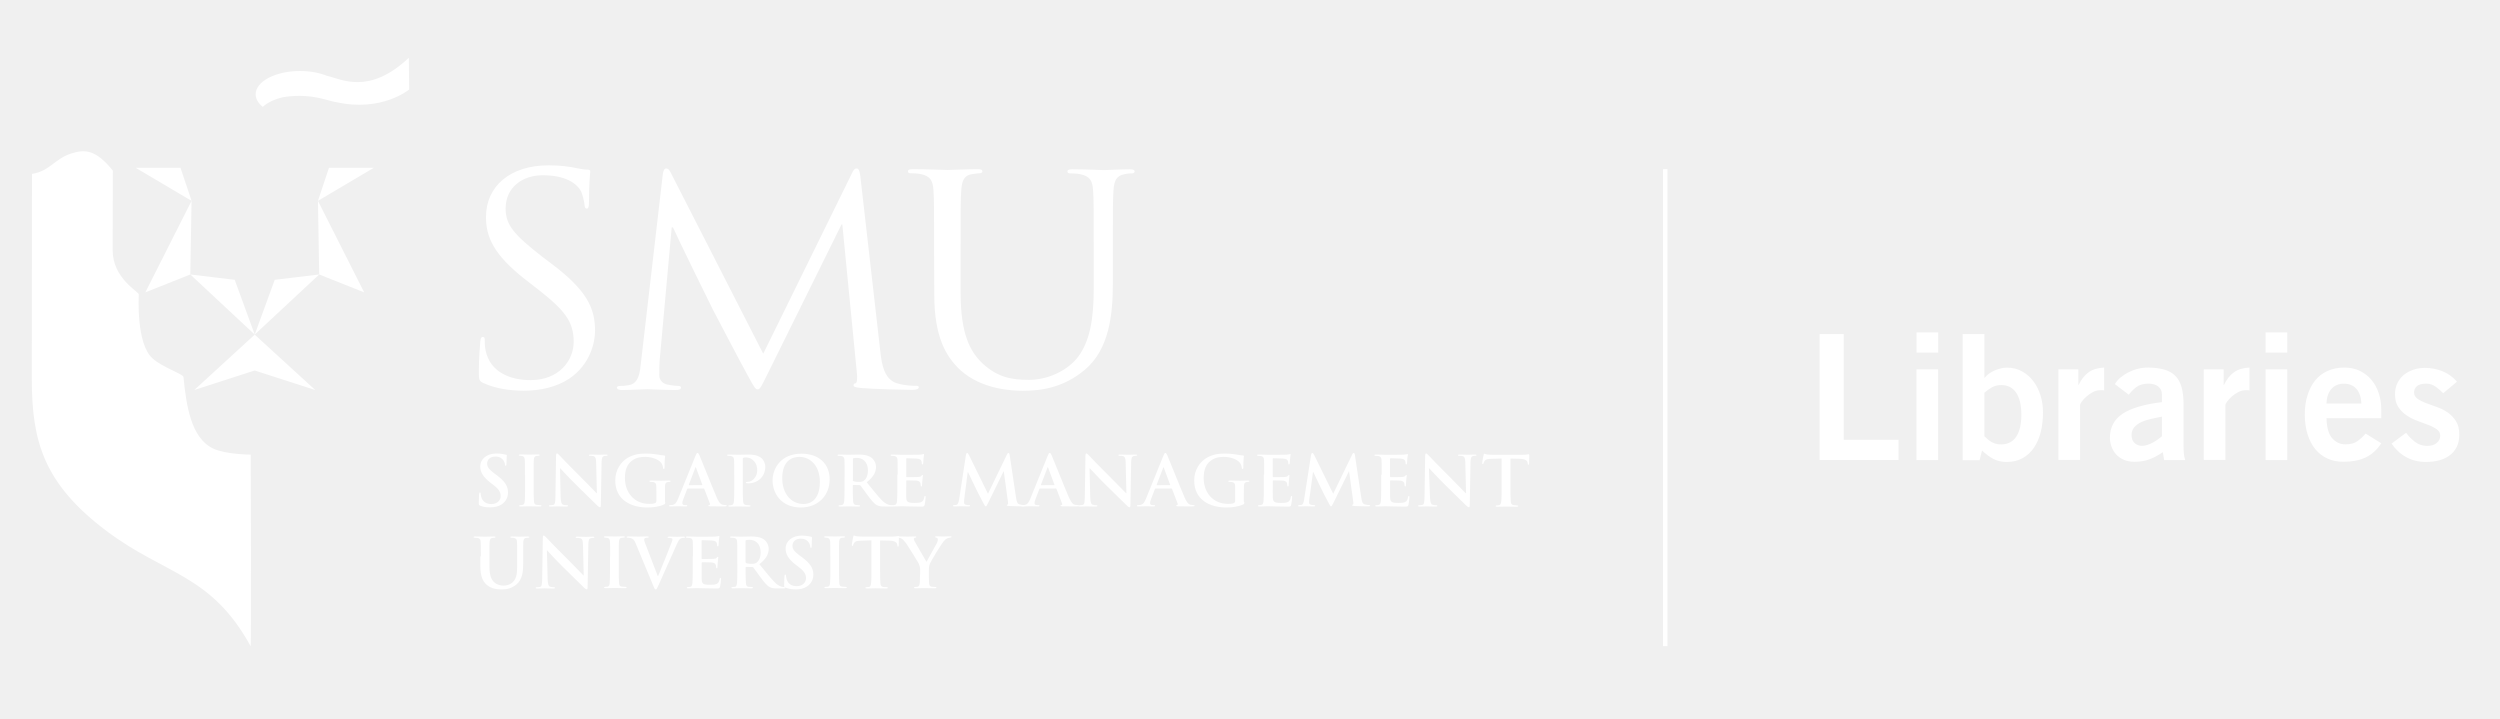
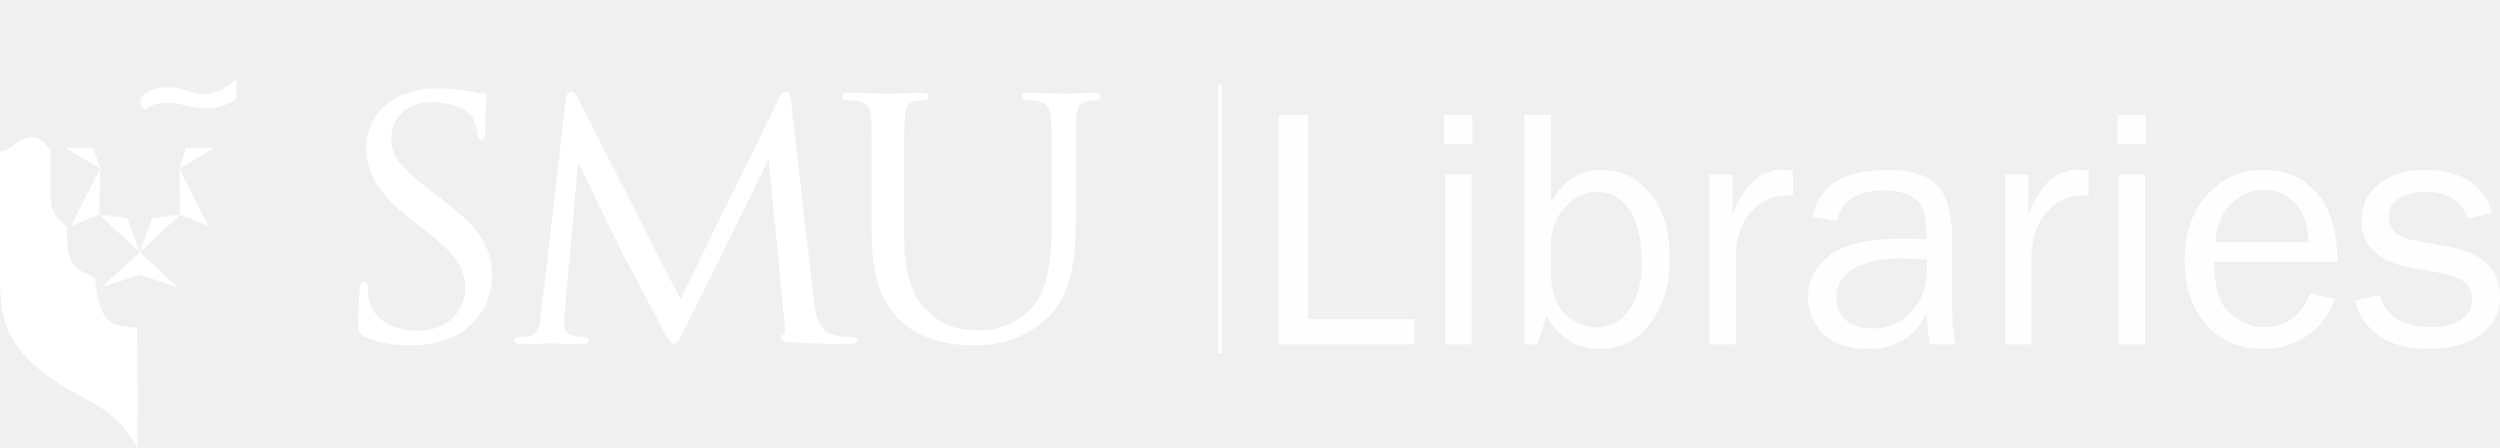
- <svg xmlns="http://www.w3.org/2000/svg" id="Layer_1" viewBox="0 0 398.57 114.53">
-   <style>.st0{enable-background:new}.st1{fill:#fff}.st2{fill:none}</style>
-   <g id="Artwork">
-     <g id="Horizontal_Version_1_">
-       <g class="st0">
-         <path class="st1" d="M290.1 73.35V53.26h3.84v16.86h8.74v3.22H290.1v.01zm15.45-17.14v-3.22H309v3.22h-3.45zm3.44 17.14h-3.45V58.88h3.45v14.47zm3.93-20.09h3.45v6.96h.05c.17-.22.39-.44.67-.64s.57-.37.9-.51c.33-.14.66-.26.99-.33.33-.09.65-.13.95-.13.93 0 1.76.2 2.48.62.72.4 1.33.95 1.82 1.62.49.67.86 1.43 1.11 2.28.26.85.37 1.72.37 2.62 0 1.13-.12 2.18-.36 3.14s-.61 1.8-1.09 2.5c-.48.7-1.09 1.26-1.81 1.66s-1.56.6-2.53.6c-.78 0-1.48-.16-2.09-.47-.62-.32-1.22-.77-1.84-1.36l-.39 1.55h-2.7V53.26h.02zm3.45 16.3c.18.15.36.3.51.45.16.15.33.29.53.4.19.12.43.22.68.31.26.09.57.13.95.13 1.04 0 1.84-.4 2.39-1.21.55-.81.83-1.98.83-3.52s-.28-2.71-.83-3.52c-.55-.81-1.35-1.21-2.39-1.21-.55 0-1.05.13-1.49.37-.44.26-.83.53-1.18.85v6.95zm11.8 3.79V58.88h3.17v2.48h.05c.43-.87.95-1.54 1.58-2 .63-.46 1.45-.71 2.49-.76v3.64c-.1-.02-.18-.03-.28-.03h-.33c-.43 0-.83.11-1.22.32-.39.21-.73.46-1.03.72-.3.27-.53.53-.71.78-.18.26-.27.43-.27.51v8.79h-3.45v.02zm16.86 0l-.22-1.26c-.7.48-1.4.86-2.1 1.13s-1.5.4-2.41.4c-.65 0-1.22-.11-1.71-.32-.49-.21-.89-.5-1.22-.86-.33-.36-.57-.77-.73-1.22-.17-.46-.26-.94-.26-1.44 0-1.65.68-2.93 2.03-3.82 1.35-.89 3.44-1.51 6.26-1.85v-1.22c0-.55-.2-.98-.6-1.28-.4-.3-.9-.45-1.51-.45-.82 0-1.47.18-1.95.54-.48.36-.89.78-1.22 1.23l-2.22-1.69c.22-.39.53-.75.92-1.07.39-.32.83-.61 1.32-.85.49-.24 1.01-.43 1.54-.55.53-.13 1.07-.18 1.62-.17.97.02 1.8.13 2.5.33s1.29.53 1.73.99c.46.46.79 1.05 1 1.8s.32 1.65.32 2.72v6.82c0 .37.02.73.05 1.09.03.35.11.69.22 1h-3.36zm-.36-6.93c-.57.11-1.15.23-1.72.36-.57.13-1.1.3-1.55.51-.47.21-.84.49-1.13.82-.29.33-.44.76-.44 1.26 0 .54.16.96.48 1.26s.71.45 1.19.45c.28 0 .56-.05.86-.15s.59-.22.86-.37c.28-.15.54-.32.8-.5.24-.18.47-.35.65-.5v-3.14zm6.67 6.93V58.88h3.17v2.48h.05c.43-.87.95-1.54 1.58-2 .63-.46 1.45-.71 2.49-.76v3.64c-.1-.02-.18-.03-.28-.03h-.33c-.43 0-.83.11-1.22.32-.39.21-.73.46-1.03.72-.3.27-.53.53-.71.78-.18.26-.27.43-.27.51v8.79h-3.45v.02zm9.86-17.14v-3.22h3.45v3.22h-3.45zm3.45 17.14h-3.45V58.88h3.45v14.47zm6.26-6.68c.04 1.5.34 2.58.92 3.21.57.64 1.27.96 2.09.96.8 0 1.43-.16 1.89-.49.47-.32.9-.73 1.33-1.23l2.5 1.55c-.67 1.04-1.5 1.79-2.49 2.26-.99.47-2.18.69-3.58.69-.95 0-1.8-.18-2.54-.53-.76-.35-1.39-.85-1.92-1.5s-.94-1.44-1.22-2.36c-.29-.93-.44-1.97-.44-3.12s.14-2.19.44-3.12c.29-.93.7-1.71 1.23-2.36.53-.65 1.19-1.15 1.98-1.5.78-.35 1.66-.53 2.64-.53.95 0 1.79.18 2.52.54.73.36 1.35.85 1.85 1.46s.88 1.32 1.14 2.13c.26.81.39 1.65.39 2.52v1.42h-8.74zm5.56-2.33c-.04-1-.3-1.78-.79-2.34-.49-.55-1.16-.83-1.99-.83-.84 0-1.5.28-1.99.83-.49.55-.76 1.33-.8 2.34h5.57zm13.05-1.65c-.35-.37-.76-.72-1.21-1.04-.46-.32-.95-.49-1.49-.49-.67 0-1.16.13-1.48.39-.32.27-.47.61-.47 1.03 0 .4.18.73.54.99.36.26.81.48 1.33.68.53.2 1.11.42 1.73.63.63.21 1.21.5 1.73.86.53.36.98.83 1.34 1.39.36.56.54 1.29.54 2.16 0 .76-.14 1.42-.4 1.95-.27.54-.64.99-1.12 1.35-.48.36-1.03.63-1.68.8s-1.35.26-2.12.26c-1.17 0-2.21-.26-3.13-.76-.92-.5-1.7-1.22-2.35-2.17L383.6 69c.4.55.88 1.04 1.44 1.46.54.42 1.19.63 1.94.63.62 0 1.11-.15 1.49-.46s.57-.7.57-1.18c0-.4-.18-.75-.54-1a5.9 5.9 0 0 0-1.33-.69c-.53-.2-1.11-.43-1.73-.65-.63-.23-1.21-.52-1.73-.87-.53-.35-.98-.8-1.34-1.33-.36-.53-.54-1.22-.54-2.05 0-.67.13-1.27.39-1.8.27-.53.62-.97 1.05-1.32.45-.35.96-.62 1.53-.81s1.18-.28 1.81-.28c.97 0 1.89.18 2.8.54.89.36 1.66.92 2.3 1.66l-2.19 1.84z" />
-       </g>
-       <path id="Separator_5_" class="st1" d="M265.13 26.97h.71v76.04h-.71z" />
-       <g id="SMU_Logo_5_">
-         <path class="st1" d="M77.05 61.06c-.66-.32-.71-.5-.71-1.75 0-2.29.18-4.13.23-4.86.05-.5.15-.73.38-.73.29 0 .33.13.33.51 0 .42 0 1.04.15 1.69.73 3.41 3.9 4.68 7.14 4.68 4.62 0 6.89-3.17 6.89-6.11 0-3.17-1.39-4.99-5.55-8.25l-2.17-1.69c-5.1-3.98-6.26-6.84-6.26-9.94 0-4.92 3.85-8.25 9.97-8.25 1.87 0 3.27.18 4.48.45.92.18 1.3.23 1.69.23.38 0 .48.1.48.32 0 .23-.2 1.75-.2 4.86 0 .73-.1 1.04-.33 1.04-.29 0-.33-.23-.38-.6-.05-.54-.33-1.79-.63-2.29-.29-.5-1.6-2.43-6.02-2.43-3.32 0-5.93 1.98-5.93 5.31 0 2.62 1.34 4.18 5.88 7.71l1.34 1.01c5.69 4.27 7.04 7.1 7.04 10.77 0 1.87-.78 5.36-4.1 7.62-2.08 1.37-4.66 1.93-7.27 1.93-2.25-.01-4.46-.32-6.45-1.23zm63.32-4.83c.2 1.66.53 4.21 2.59 4.86 1.39.42 2.66.42 3.14.42.24 0 .38.05.38.23 0 .29-.44.42-1.01.42-1.06 0-6.26-.13-8.05-.29-1.1-.09-1.34-.21-1.34-.45 0-.18.1-.29.33-.32.24-.05.29-.83.2-1.64l-2.32-23.67h-.13l-11.8 23.85c-1.01 2.02-1.16 2.44-1.6 2.44-.33 0-.59-.47-1.49-2.11-1.25-2.25-5.4-10.2-5.63-10.64-.44-.83-5.82-11.84-6.35-13.08h-.2l-1.93 21.28c-.05.73-.05 1.56-.05 2.34 0 .7.53 1.28 1.25 1.43.81.18 1.54.23 1.83.23.2 0 .38.09.38.23 0 .32-.3.42-.88.42-1.78 0-4.1-.13-4.48-.13-.44 0-2.74.13-4.03.13-.48 0-.83-.1-.83-.42 0-.13.24-.23.48-.23.38 0 .71 0 1.45-.13 1.6-.29 1.75-2.05 1.93-3.8l3.47-29.91c.1-.5.23-.83.53-.83.29 0 .48.18.73.68l14.74 28.85 14.16-28.8c.2-.42.38-.73.73-.73.33 0 .48.36.59 1.22l3.21 28.15zm8.55-15.96c0-7.15 0-8.45-.1-9.91-.1-1.56-.48-2.29-2.05-2.61-.38-.1-1.21-.13-1.64-.13-.2 0-.38-.09-.38-.29 0-.27.24-.36.78-.36 2.17 0 5.11.13 5.55.13.44 0 3.32-.13 4.77-.13.53 0 .77.09.77.36 0 .18-.2.29-.38.29-.33 0-.63.05-1.21.13-1.3.18-1.68 1.01-1.78 2.61-.1 1.46-.1 2.76-.1 9.91v6.43c0 6.61 1.54 9.44 3.6 11.34 2.35 2.11 4.53 2.52 7.27 2.52 2.94 0 5.82-1.33 7.56-3.3 2.22-2.62 2.79-6.52 2.79-11.24v-5.73c0-7.15 0-8.45-.1-9.91-.1-1.56-.48-2.29-2.08-2.61-.38-.1-1.19-.13-1.63-.13-.2 0-.38-.09-.38-.29 0-.27.24-.36.77-.36 2.17 0 4.81.13 5.1.13.33 0 2.61-.13 4.06-.13.53 0 .78.09.78.36 0 .18-.2.29-.38.29-.33 0-.63 0-1.21.13-1.3.23-1.68 1.01-1.78 2.61-.1 1.46-.1 2.76-.1 9.91v4.92c0 4.96-.59 10.46-4.43 13.71-3.47 2.94-7.09 3.38-9.93 3.38-1.63 0-6.49-.18-9.91-3.26-2.35-2.16-4.2-5.36-4.2-12.05l-.03-6.72zM50.26 62.18l-9.65-8.83v-.01.01-.01.01l-9.64 8.83 9.62-3.11h.02zm-9.65-8.84l3.19-8.73 7.09-.85zm17.45-6.73l-7.17-2.85-.2-11.74zm-5.61-19.86h7.15l-8.91 5.27zM40.61 53.34l-3.19-8.73-7.08-.85zm-17.44-6.73l7.17-2.85.2-11.74zm5.61-19.86h-7.15l8.91 5.27zm36.4-17.54c-6.39 6.02-10.79 3.37-13.05 2.88-1.19-.48-2.67-.77-4.3-.77-3.9 0-7.07 1.66-7.07 3.71 0 .75.42 1.43 1.13 2.01.73-.68 1.86-1.22 3.22-1.54 1.37-.23 3.71-.44 6.49.29.24.06.51.15.8.21.33.1.63.18.89.23.12.03.21.05.35.06 7.24 1.61 11.59-2.02 11.59-2.02l-.05-5.06z" />
-         <path class="st1" d="M39.97 72.48s-4.03-.02-6.01-.98c-3.57-1.72-4.27-7.02-4.71-11.4-.05-.48-3.38-1.52-4.96-2.99-2.58-2.35-2.17-9.7-2.17-10.17s-4.16-2.52-4.16-7.07c0-1.93.03-12.67.03-12.67-2.72-3.37-4.45-3.42-6.61-2.74-2.69.86-3.47 2.85-6.28 3.26l-.03 32.65c0 9.88 1.81 16.68 11.92 24.29 9.38 7.04 16.65 6.85 22.97 18.37.1.19.04-30.55.01-30.55zm36.57 8.13c-.18-.09-.21-.13-.21-.38 0-.6.05-1.27.05-1.43.02-.17.05-.29.13-.29.1 0 .12.1.12.18 0 .15.05.36.1.56.24.81.89 1.11 1.6 1.11 1 0 1.49-.66 1.49-1.25 0-.53-.17-1.04-1.1-1.75l-.51-.39c-1.22-.95-1.64-1.71-1.64-2.59 0-1.21 1.03-2.08 2.58-2.08.73 0 1.19.12 1.48.18.1.02.17.05.17.13 0 .15-.05.47-.05 1.31 0 .24-.03.33-.13.33-.09 0-.12-.06-.12-.2 0-.1-.06-.44-.3-.73-.17-.21-.5-.53-1.21-.53-.83 0-1.33.47-1.33 1.13 0 .5.27.88 1.18 1.58l.32.23c1.34 1.01 1.83 1.76 1.83 2.79 0 .63-.24 1.39-1.04 1.91-.54.35-1.18.45-1.76.45-.68.02-1.18-.06-1.65-.27zm7.15-4.96c0-1.66 0-1.98-.02-2.32-.03-.36-.13-.56-.38-.62-.12-.03-.27-.05-.39-.05s-.18-.02-.18-.12c0-.06.09-.09.27-.09.42 0 1.11.03 1.45.03.29 0 .93-.03 1.36-.03.15 0 .23.02.23.09 0 .09-.06.12-.18.12s-.2.02-.33.03c-.3.05-.38.24-.42.63-.02.35-.02.65-.02 2.32v1.93c0 1.06 0 1.93.05 2.39.03.3.12.5.45.53.15.02.39.05.56.05.12 0 .18.03.18.09 0 .09-.09.12-.21.12-.73 0-1.45-.03-1.75-.03-.24 0-.96.03-1.39.03-.15 0-.21-.03-.21-.12 0-.05.05-.09.18-.09.17 0 .3-.02.39-.05.21-.05.3-.23.32-.54.06-.45.06-1.33.06-2.39v-1.91h-.02zm5.69 3.6c.03.85.17 1.15.39 1.21.18.06.39.09.59.09.13 0 .2.02.2.09 0 .09-.1.12-.24.12-.73 0-1.16-.03-1.37-.03-.1 0-.62.03-1.19.03-.15 0-.24-.02-.24-.12 0-.06.06-.09.18-.09.15 0 .35-.02.5-.05.29-.09.33-.39.35-1.36l.1-6.47c0-.21.03-.38.15-.38s.23.15.42.33c.13.15 1.83 1.93 3.45 3.52.77.75 2.26 2.32 2.44 2.49h.05l-.12-4.92c-.02-.66-.12-.88-.38-.98-.17-.06-.44-.06-.59-.06-.13 0-.18-.03-.18-.1 0-.09.12-.1.29-.1.59 0 1.11.03 1.34.03.12 0 .54-.03 1.1-.03.15 0 .24.02.24.1 0 .06-.06.1-.2.1-.12 0-.2 0-.33.03-.32.09-.39.32-.42.93l-.12 6.91c0 .23-.05.33-.15.33-.12 0-.24-.12-.38-.24-.7-.66-2.13-2.1-3.29-3.22-1.21-1.18-2.46-2.55-2.66-2.76h-.03l.1 4.6zm16.67.77c0 .3-.02.32-.15.39-.73.36-1.81.5-2.67.5-2.72 0-5.14-1.27-5.14-4.3 0-1.75.93-2.97 1.93-3.59 1.06-.63 2.05-.71 2.99-.71.77 0 1.75.13 1.98.18s.63.12.88.12c.13.02.17.05.17.13 0 .12-.09.44-.09 1.79 0 .18-.03.23-.12.23s-.1-.05-.12-.15c-.03-.24-.09-.6-.38-.92-.33-.35-1.22-.85-2.47-.85-.62 0-1.43.05-2.2.68-.63.51-1.03 1.33-1.03 2.69 0 2.35 1.52 4.12 3.86 4.12.3 0 .68 0 .95-.12.17-.09.21-.21.21-.42v-1.01c0-.54 0-.96-.02-1.3-.02-.36-.12-.54-.48-.63-.1-.02-.29-.03-.44-.03-.1 0-.17-.02-.17-.09 0-.09.09-.12.23-.12.59 0 1.28.03 1.61.03.35 0 .93-.03 1.3-.03.15 0 .23.02.23.12 0 .06-.06.09-.15.09s-.17.02-.3.03c-.3.05-.42.24-.44.63V80c.02.02.03.02.03.02zm3.6-2.13c-.05 0-.09.02-.1.09l-.6 1.56c-.12.27-.17.53-.17.66 0 .2.1.33.45.33h.17c.13 0 .17.02.17.09 0 .09-.06.12-.2.12-.35 0-.83-.03-1.18-.03-.12 0-.73.03-1.31.03-.15 0-.21-.02-.21-.12 0-.06.05-.09.13-.09.1 0 .24-.02.35-.02.51-.06.73-.44.95-.98l2.79-6.88c.13-.32.2-.44.32-.44.1 0 .17.1.29.35.27.6 2.04 5.07 2.76 6.73.42.98.75 1.15.98 1.19.17.03.33.05.47.05.09 0 .15.02.15.09 0 .09-.1.12-.51.12-.39 0-1.21 0-2.11-.02-.2-.02-.33-.02-.33-.09 0-.06.05-.09.17-.1.09-.02.15-.12.1-.24l-.89-2.32c-.02-.05-.05-.09-.12-.09l-2.52.01zm2.27-.55c.05 0 .06-.03.05-.06l-1-2.7c-.02-.05-.02-.1-.06-.1-.03 0-.05.05-.06.1l-1.03 2.69c-.02.05 0 .09.05.09-.01-.02 2.05-.02 2.05-.02zm5.13-1.69c0-1.66 0-1.98-.02-2.32-.02-.36-.12-.54-.48-.63-.09-.02-.29-.03-.44-.03-.12 0-.18-.02-.18-.1 0-.09.06-.1.24-.1.59 0 1.3.03 1.61.03.45 0 1.1-.03 1.61-.03 1.39 0 1.89.47 2.08.63.24.23.54.73.54 1.3 0 1.56-1.16 2.66-2.74 2.66-.05 0-.18 0-.23-.02-.05-.02-.13-.02-.13-.1 0-.09.09-.12.32-.12.62 0 1.49-.7 1.49-1.81 0-.36-.03-1.1-.66-1.64a1.689 1.689 0 0 0-1.55-.39c-.05.02-.09.09-.09.2v4.39c0 1.01 0 1.87.05 2.34.03.32.1.54.44.6.15.02.39.05.56.05.12 0 .18.03.18.09 0 .09-.09.12-.21.12-.73 0-1.45-.03-1.72-.03-.24 0-.96.03-1.39.03-.15 0-.21-.03-.21-.12 0-.05.05-.09.18-.09.17 0 .3-.02.39-.05.21-.05.29-.29.32-.6.05-.47.05-1.33.05-2.32v-1.93h-.02l.01-.01zm6.12.96c0-1.87 1.27-4.28 4.6-4.28 2.77 0 4.5 1.6 4.5 4.1s-1.78 4.48-4.6 4.48c-3.2-.01-4.5-2.35-4.5-4.3zm7.54.2c0-2.46-1.45-3.97-3.26-3.97-1.28 0-2.74.7-2.74 3.42 0 2.28 1.28 4.09 3.42 4.09.77 0 2.58-.37 2.58-3.54zm3.94-1.16c0-1.66 0-1.98-.02-2.32-.03-.36-.12-.54-.48-.63-.09-.02-.29-.03-.44-.03-.12 0-.18-.02-.18-.1 0-.09.09-.1.24-.1.59 0 1.3.03 1.52.03.38 0 1.22-.03 1.56-.03.7 0 1.45.06 2.04.47.32.2.77.77.77 1.49 0 .81-.35 1.56-1.48 2.46 1 1.22 1.76 2.19 2.41 2.87.63.63 1.07.71 1.25.75.12.02.21.03.32.03.09 0 .13.03.13.09 0 .09-.09.12-.21.12h-1.06c-.63 0-.89-.05-1.19-.2-.48-.24-.89-.77-1.52-1.61-.45-.6-.96-1.34-1.1-1.51a.252.252 0 0 0-.2-.09l-.96-.02c-.05 0-.09.02-.09.09v.15c0 1.01 0 1.87.05 2.34.03.32.1.56.44.6.17.02.42.05.54.05.09 0 .13.03.13.09 0 .09-.09.12-.23.12-.65 0-1.46-.03-1.63-.03-.21 0-.92.03-1.36.03-.15 0-.21-.03-.21-.12 0-.05.05-.09.18-.09.17 0 .3-.02.39-.05.21-.05.29-.29.33-.6.05-.47.05-1.33.05-2.32.01-.02.01-1.93.01-1.93zm1.31.86c0 .12.02.17.1.2.23.09.56.12.85.12.45 0 .59-.05.8-.18.33-.24.66-.75.66-1.64 0-1.56-1.04-2.01-1.69-2.01-.29 0-.48.02-.6.05-.09.02-.1.06-.1.15v3.32h-.02v-.01z" />
-         <path class="st1" d="M143.11 75.65c0-1.66 0-1.98-.02-2.32-.02-.36-.12-.54-.48-.63-.09-.02-.29-.03-.44-.03-.12 0-.18-.02-.18-.1 0-.09.09-.1.24-.1.3 0 .62.02.89.02.3.02.54.02.69.02.36 0 2.58 0 2.79-.02s.38-.05.48-.06c.05-.02.12-.05.18-.05.05 0 .06.05.06.1 0 .09-.05.21-.09.71-.02.12-.03.6-.05.73-.02.05-.03.12-.12.12s-.1-.05-.1-.15c0-.09-.02-.27-.06-.39-.09-.2-.18-.33-.75-.39-.2-.02-1.36-.05-1.58-.05-.05 0-.09.03-.09.12v2.77c0 .09.02.12.09.12.24 0 1.52 0 1.78-.02.27-.02.44-.05.53-.17.09-.09.12-.15.18-.15.05 0 .09.02.09.09 0 .06-.06.23-.1.8-.02.21-.05.66-.05.73 0 .09 0 .2-.1.2-.09 0-.1-.05-.1-.1-.02-.12-.02-.24-.05-.39-.05-.21-.21-.38-.63-.44-.21-.02-1.31-.03-1.58-.03-.05 0-.06.05-.06.12v.86c0 .36-.02 1.37 0 1.69.02.75.2.92 1.34.92.29 0 .75 0 1.04-.13.29-.13.42-.36.5-.81.02-.12.05-.17.12-.17.09 0 .09.09.09.2 0 .24-.09 1-.15 1.21-.09.29-.18.29-.6.29-.83 0-1.45-.02-1.93-.03-.48-.02-.83-.03-1.16-.03-.12 0-.36.02-.63.02-.24.02-.54.02-.77.02-.15 0-.21-.03-.21-.12 0-.05.05-.09.18-.09.17 0 .3-.02.39-.05.21-.05.29-.29.32-.6.05-.47.05-1.33.05-2.32v-1.92h.05zM154 72.51c.03-.18.1-.29.18-.29.09 0 .15.05.3.33l3.03 6.17 3.02-6.24c.09-.18.15-.27.24-.27s.17.12.2.33l1.01 6.76c.1.68.21 1.01.54 1.1.33.1.54.12.7.12.1 0 .18.02.18.09 0 .09-.13.12-.29.12-.29 0-1.81-.03-2.26-.06-.24-.02-.33-.05-.33-.12 0-.05.05-.1.12-.12s.1-.17.05-.47l-.66-4.81H160l-2.43 4.96c-.24.51-.32.62-.42.62-.1 0-.21-.21-.38-.54-.27-.5-1.15-2.17-1.28-2.49-.1-.23-.77-1.61-1.16-2.43h-.05l-.56 4.35c-.02.2-.03.33-.03.51 0 .21.15.3.33.35.2.05.36.05.47.05.09 0 .17.02.17.09 0 .1-.1.12-.27.12-.47 0-.96-.03-1.16-.03-.21 0-.75.03-1.1.03-.12 0-.2-.02-.2-.12 0-.05.06-.09.18-.09.09 0 .17 0 .33-.03.32-.06.39-.5.47-.86l1.09-7.13z" />
-         <path class="st1" d="M165.8 77.89c-.06 0-.09.02-.1.09l-.6 1.56c-.12.27-.17.53-.17.66 0 .2.1.33.45.33h.17c.13 0 .17.02.17.09 0 .09-.06.12-.2.12-.35 0-.83-.03-1.18-.03-.12 0-.73.03-1.31.03-.15 0-.21-.02-.21-.12 0-.06.05-.09.13-.09.1 0 .24-.02.35-.02.51-.06.73-.44.95-.98l2.79-6.88c.13-.32.2-.44.32-.44.1 0 .17.1.29.35.27.6 2.04 5.07 2.76 6.73.44.98.75 1.15.98 1.19.17.03.33.05.47.05.09 0 .15.02.15.09 0 .09-.1.12-.51.12-.39 0-1.21 0-2.11-.02-.2-.02-.33-.02-.33-.09 0-.06.05-.09.17-.1.09-.02.15-.12.1-.24l-.89-2.32c-.02-.05-.06-.09-.12-.09l-2.52.01zm2.26-.55c.05 0 .06-.03.05-.06l-1-2.7c-.02-.05-.03-.1-.06-.1s-.05.05-.06.1l-1.03 2.69c-.02.05 0 .09.05.09-.01-.02 2.05-.02 2.05-.02z" />
-         <path class="st1" d="M173.81 79.25c.02.85.17 1.15.38 1.21.18.06.39.09.59.09.12 0 .18.02.18.09 0 .09-.1.12-.24.12-.73 0-1.16-.03-1.37-.03-.1 0-.63.03-1.19.03-.15 0-.24-.02-.24-.12 0-.06.06-.09.18-.09.15 0 .35-.02.5-.05.29-.09.33-.39.35-1.36l.1-6.47c0-.21.03-.38.15-.38s.23.15.42.33c.13.15 1.83 1.93 3.45 3.52.77.75 2.26 2.32 2.46 2.49h.05l-.12-4.92c-.02-.66-.12-.88-.38-.98-.17-.06-.44-.06-.59-.06-.13 0-.18-.03-.18-.1 0-.09.13-.1.3-.1.59 0 1.11.03 1.34.03.12 0 .54-.03 1.1-.03.15 0 .24.02.24.1 0 .06-.06.1-.2.1-.12 0-.2 0-.33.03-.32.09-.39.32-.42.93l-.12 6.91c0 .23-.05.33-.15.33-.12 0-.27-.12-.38-.24-.7-.66-2.13-2.1-3.29-3.22-1.21-1.18-2.44-2.55-2.66-2.76h-.03l.1 4.6zm10.41-1.36c-.05 0-.09.02-.1.09l-.6 1.56c-.12.27-.17.53-.17.66 0 .2.1.33.45.33h.17c.13 0 .17.02.17.09 0 .09-.06.12-.18.12-.36 0-.83-.03-1.18-.03-.12 0-.73.03-1.31.03-.15 0-.21-.02-.21-.12 0-.06.05-.09.13-.09.1 0 .24-.02.35-.02.51-.06.73-.44.95-.98l2.79-6.88c.13-.32.2-.44.32-.44.1 0 .17.1.29.35.27.6 2.04 5.07 2.76 6.73.42.98.75 1.15.98 1.19.17.03.33.05.47.05.09 0 .15.02.15.09 0 .09-.1.12-.51.12-.39 0-1.21 0-2.11-.02-.2-.02-.33-.02-.33-.09 0-.06.05-.09.15-.1.09-.02.15-.12.1-.24l-.89-2.32c-.03-.05-.05-.09-.12-.09l-2.52.01zm2.28-.55c.05 0 .06-.03.05-.06l-1-2.7c-.02-.05-.02-.1-.05-.1-.03 0-.05.05-.06.1l-1.03 2.69c-.02.05 0 .09.05.09 0-.02 2.04-.02 2.04-.02zm11.87 2.68c0 .3-.02.32-.15.39-.73.36-1.81.5-2.69.5-2.72 0-5.14-1.27-5.14-4.3 0-1.75.93-2.97 1.94-3.59 1.06-.63 2.05-.71 2.99-.71.77 0 1.75.13 1.96.18.23.05.63.12.88.12.13.02.15.05.15.13 0 .12-.09.44-.09 1.79 0 .18-.03.23-.12.23s-.1-.05-.12-.15c-.03-.24-.09-.6-.38-.92-.33-.35-1.22-.85-2.47-.85-.62 0-1.43.05-2.2.68-.63.51-1.03 1.33-1.03 2.69 0 2.35 1.52 4.12 3.86 4.12.29 0 .68 0 .95-.12.17-.09.21-.21.21-.42v-2.31c-.02-.36-.12-.54-.48-.63-.09-.02-.29-.03-.44-.03-.1 0-.17-.02-.17-.09 0-.09.09-.12.23-.12.59 0 1.28.03 1.61.03.35 0 .93-.03 1.31-.03.15 0 .21.02.21.12 0 .06-.06.09-.15.09s-.17.02-.3.03c-.3.05-.42.24-.42.63-.02.33-.02.77-.02 1.31V80c.02.02.07.02.07.02zm3.17-4.37c0-1.66 0-1.98-.02-2.32-.02-.36-.12-.54-.48-.63-.09-.02-.29-.03-.44-.03-.12 0-.18-.02-.18-.1 0-.09.09-.1.24-.1.3 0 .62.02.89.02.3.02.54.02.7.02.36 0 2.58 0 2.79-.02s.38-.05.48-.06c.05-.02.12-.05.18-.05s.06.05.06.1c0 .09-.06.21-.09.71-.02.12-.03.6-.06.73-.02.05-.03.12-.12.12s-.1-.05-.1-.15c0-.09-.02-.27-.06-.39-.09-.2-.18-.33-.75-.39-.18-.02-1.36-.05-1.58-.05-.05 0-.09.03-.09.12v2.77c0 .09.02.12.09.12.24 0 1.52 0 1.78-.02.27-.02.44-.05.53-.17.09-.09.12-.15.18-.15.05 0 .09.02.09.09 0 .06-.05.23-.09.8-.02.21-.05.66-.05.73 0 .09 0 .2-.1.2-.09 0-.1-.05-.1-.1-.02-.12-.02-.24-.05-.39-.05-.21-.21-.38-.63-.44-.21-.02-1.31-.03-1.58-.03-.05 0-.06.05-.06.12v.86c0 .36-.02 1.37 0 1.69.03.75.2.92 1.33.92.3 0 .77 0 1.04-.13.29-.13.42-.36.5-.81.03-.12.05-.17.12-.17.09 0 .09.09.09.2 0 .24-.09 1-.15 1.21-.06.29-.18.29-.6.29-.83 0-1.45-.02-1.93-.03-.48-.02-.81-.03-1.16-.03-.12 0-.36.02-.63.02-.24.02-.54.02-.77.02-.15 0-.21-.03-.21-.12 0-.05.05-.09.18-.09.17 0 .3-.02.39-.05.21-.05.29-.29.32-.6.05-.47.05-1.33.05-2.32V75.7l.05-.05zm7.48-3.14c.03-.18.1-.29.2-.29.09 0 .15.05.3.33l3.03 6.17 3.02-6.24c.09-.18.15-.27.24-.27s.17.12.2.33l1.01 6.76c.1.68.21 1.01.54 1.1.32.1.54.12.7.12.1 0 .18.02.18.09 0 .09-.13.12-.29.12-.29 0-1.81-.03-2.26-.06-.24-.02-.32-.05-.32-.12 0-.05.05-.1.12-.12.06-.02.1-.17.05-.47l-.66-4.81h-.03l-2.43 4.96c-.27.51-.32.62-.42.62-.1 0-.21-.21-.38-.54-.27-.5-1.15-2.17-1.28-2.49-.1-.23-.77-1.61-1.16-2.43h-.05l-.59 4.35c-.03.2-.03.33-.03.51 0 .21.15.3.33.35.2.05.35.05.47.05.09 0 .17.02.17.09 0 .1-.1.12-.27.12-.47 0-.96-.03-1.16-.03-.21 0-.75.03-1.1.03-.12 0-.2-.02-.2-.12 0-.05.06-.09.18-.09.09 0 .17 0 .33-.03.32-.06.39-.5.45-.86l1.11-7.13zm11.26 3.14c0-1.66 0-1.98-.03-2.32-.02-.36-.12-.54-.48-.63-.09-.02-.29-.03-.44-.03-.12 0-.2-.02-.2-.1 0-.09.09-.1.24-.1.3 0 .63.02.89.02.29.02.54.02.69.02.35 0 2.58 0 2.79-.02s.38-.05.48-.06c.05-.02.12-.05.18-.05.05 0 .06.05.06.1 0 .09-.05.21-.1.71-.02.12-.03.6-.05.73-.02.05-.03.12-.12.12s-.1-.05-.1-.15c0-.09-.02-.27-.06-.39-.09-.2-.2-.33-.75-.39-.2-.02-1.36-.05-1.58-.05-.06 0-.09.03-.09.12v2.77c0 .09.02.12.09.12.24 0 1.52 0 1.78-.02.27-.02.44-.05.53-.17.09-.09.12-.15.18-.15.05 0 .09.02.09.09 0 .06-.05.23-.09.8-.02.21-.05.66-.05.73 0 .09 0 .2-.1.2-.09 0-.1-.05-.1-.1-.02-.12-.02-.24-.05-.39-.06-.21-.21-.38-.63-.44-.21-.02-1.31-.03-1.58-.03-.06 0-.06.05-.06.12v.86c0 .36-.02 1.37 0 1.69.02.75.2.92 1.33.92.29 0 .77 0 1.04-.13.29-.13.42-.36.5-.81.02-.12.05-.17.12-.17.09 0 .09.09.09.2 0 .24-.09 1-.15 1.21-.09.29-.18.29-.6.29-.83 0-1.45-.02-1.93-.03-.48-.02-.83-.03-1.16-.03-.12 0-.36.02-.63.02-.24.02-.54.02-.77.02-.15 0-.21-.03-.21-.12 0-.05.05-.09.18-.09.17 0 .3-.02.39-.05.21-.05.29-.29.33-.6.05-.47.05-1.33.05-2.32V75.7h.03v-.05zm7.7 3.6c.03.85.17 1.15.38 1.21.18.06.39.09.59.09.12 0 .2.02.2.09 0 .09-.1.12-.27.12-.73 0-1.16-.03-1.37-.03-.1 0-.63.03-1.19.03-.15 0-.24-.02-.24-.12 0-.06.06-.09.18-.09.15 0 .35-.02.5-.05.29-.09.33-.39.35-1.36l.1-6.47c0-.21.03-.38.15-.38s.21.15.42.33c.13.15 1.83 1.93 3.45 3.52.75.75 2.26 2.32 2.44 2.49h.06l-.12-4.92c-.02-.66-.12-.88-.38-.98-.17-.06-.44-.06-.6-.06-.13 0-.18-.03-.18-.1 0-.09.12-.1.29-.1.59 0 1.11.03 1.34.03.12 0 .54-.03 1.07-.03.15 0 .24.02.24.1 0 .06-.06.1-.2.1-.12 0-.2 0-.33.03-.32.09-.39.32-.42.93l-.12 6.91c0 .23-.05.33-.15.33-.12 0-.24-.12-.38-.24-.7-.66-2.13-2.1-3.29-3.22-1.21-1.18-2.44-2.55-2.66-2.76h-.03l.17 4.6zm11.45-6.15l-1.66.05c-.65.02-.92.09-1.07.32-.12.17-.17.3-.18.38-.02.09-.05.13-.12.13-.09 0-.1-.05-.1-.18 0-.18.21-1.18.23-1.27.03-.15.06-.2.13-.2.09 0 .2.12.48.13.32.03.75.05 1.11.05h4.4c.35 0 .6-.03.77-.05.17-.03.24-.05.3-.05s.09.06.09.23c0 .23-.03.98-.03 1.27-.02.12-.03.18-.1.18-.09 0-.12-.05-.12-.21l-.02-.12c-.02-.29-.32-.59-1.31-.62l-1.42-.03v4.48c0 1.01 0 1.87.05 2.34.03.32.1.54.44.6.17.02.39.05.56.05.12 0 .18.03.18.09 0 .09-.09.12-.21.12-.73 0-1.45-.03-1.75-.03-.27 0-.96.03-1.42.03-.15 0-.21-.03-.21-.12 0-.05.05-.09.18-.09.17 0 .3-.02.39-.05.21-.05.29-.29.32-.6.06-.47.06-1.33.06-2.32V73.1h.03zM76.66 88.7c0-1.66 0-1.98-.03-2.32-.02-.36-.12-.54-.48-.62-.09-.02-.29-.03-.44-.03-.12 0-.2-.02-.2-.1 0-.09.09-.1.24-.1.6 0 1.3.03 1.63.03.27 0 .96-.03 1.36-.03.17 0 .24.02.24.1 0 .09-.06.1-.18.1s-.18.02-.32.03c-.3.05-.38.24-.42.62-.03.35-.03.66-.03 2.32v1.52c0 1.6.32 2.26.86 2.69.5.39 1.01.45 1.39.45.48 0 1.1-.15 1.52-.6.62-.6.65-1.6.65-2.7V88.7c0-1.66 0-1.98-.03-2.32-.02-.36-.12-.54-.48-.62-.09-.02-.29-.03-.39-.03s-.18-.02-.18-.1c0-.09.09-.1.23-.1.56 0 1.27.03 1.28.03.13 0 .83-.03 1.27-.03.15 0 .23.02.23.1 0 .09-.06.1-.2.1-.12 0-.2.02-.33.03-.3.05-.38.24-.42.62-.02.35-.02.66-.02 2.32v1.18c0 1.21-.12 2.5-1.06 3.29-.8.66-1.6.8-2.32.8-.59 0-1.66-.03-2.47-.77-.56-.5-.98-1.31-.98-2.91v-1.6c.02.01.08.01.08.01zm10.65 3.62c.02.85.17 1.15.38 1.21.18.06.39.09.59.09.12 0 .2.02.2.09 0 .09-.1.12-.27.12-.73 0-1.16-.03-1.37-.03-.1 0-.63.03-1.19.03-.15 0-.24-.02-.24-.12 0-.06.06-.09.18-.09.15 0 .35 0 .5-.05.3-.09.33-.39.35-1.36l.1-6.47c0-.21.03-.36.15-.36s.21.15.42.33c.13.15 1.83 1.93 3.45 3.52.77.75 2.26 2.32 2.44 2.49h.06l-.12-4.92c-.02-.66-.12-.88-.38-.98-.17-.06-.44-.06-.6-.06-.13 0-.18-.03-.18-.1 0-.09.12-.1.29-.1.59 0 1.11.03 1.34.03.12 0 .54-.03 1.1-.03.15 0 .24.02.24.1 0 .06-.06.1-.2.1-.12 0-.2 0-.33.03-.32.09-.39.32-.42.93l-.12 6.91c0 .23-.05.33-.15.33-.12 0-.24-.12-.38-.24-.7-.66-2.13-2.1-3.29-3.22-1.21-1.18-2.44-2.55-2.64-2.76h-.03l.12 4.58zm9.96-3.62c0-1.66 0-1.98-.02-2.32-.02-.36-.13-.56-.38-.62-.12-.03-.27-.05-.39-.05s-.18-.02-.18-.12c0-.06.09-.09.27-.09.42 0 1.13.03 1.45.03.29 0 .93-.03 1.36-.03.15 0 .23.02.23.09 0 .09-.06.12-.18.12s-.2.02-.33.03c-.3.05-.38.24-.42.62-.03.35-.03.66-.03 2.32v1.93c0 1.06 0 1.93.05 2.39.03.3.12.5.45.53.15.02.39.03.56.03.12 0 .18.03.18.09 0 .09-.09.12-.21.12-.73 0-1.45-.03-1.75-.03-.24 0-.95.03-1.39.03-.15 0-.23-.03-.23-.12 0-.05.05-.09.18-.09.17 0 .3-.02.39-.03.21-.05.29-.23.32-.54.05-.47.05-1.33.05-2.39v-1.9h.02zm4.06-2.1c-.24-.6-.45-.73-.85-.83-.17-.05-.35-.05-.44-.05-.1 0-.13-.03-.13-.1 0-.09.12-.1.29-.1.6 0 1.22.03 1.61.03.29 0 .81-.03 1.37-.03.13 0 .24.02.24.1 0 .09-.06.1-.17.1-.18 0-.35.02-.44.09-.09.05-.12.13-.12.23 0 .15.1.45.27.85l1.91 4.96h.05c.48-1.19 1.93-4.73 2.19-5.45.05-.13.1-.3.1-.39 0-.09-.05-.18-.15-.2-.13-.05-.3-.05-.45-.05-.1 0-.18-.02-.18-.09 0-.09.1-.12.32-.12.56 0 1.03.03 1.18.03.18 0 .71-.03 1.04-.03.15 0 .23.02.23.1 0 .09-.06.1-.18.1s-.35 0-.54.13c-.15.1-.32.29-.62.98-.44 1.03-.73 1.63-1.33 2.97-.71 1.6-1.25 2.79-1.48 3.33-.3.63-.35.81-.51.81-.15 0-.21-.15-.42-.66l-2.79-6.71zm9.14 2.1c0-1.66 0-1.98-.02-2.32-.02-.36-.12-.54-.48-.62-.09-.02-.29-.03-.44-.03-.12 0-.18-.02-.18-.1 0-.09.09-.1.24-.1.3 0 .63.02.89.02.3.02.54.02.7.02.36 0 2.58 0 2.79-.02.21-.02.38-.05.48-.06.05-.02.12-.05.18-.05.05 0 .06.05.06.1 0 .09-.05.21-.09.71-.02.12-.03.6-.05.73-.02.05-.03.12-.12.12s-.1-.05-.1-.15c0-.09-.02-.27-.06-.39-.09-.2-.2-.33-.75-.39-.18-.02-1.36-.05-1.58-.05-.05 0-.09.03-.09.12V89c0 .09.02.12.09.12.24 0 1.52 0 1.78-.02.27-.02.44-.05.53-.17.09-.09.12-.15.18-.15.05 0 .09.02.09.09 0 .06-.05.23-.09.8-.02.21-.05.66-.05.73 0 .09 0 .2-.1.2-.09 0-.1-.05-.1-.1-.02-.12-.02-.24-.05-.39-.05-.21-.21-.38-.62-.44-.21-.02-1.31-.03-1.58-.03-.05 0-.06.05-.06.12v2.55c.02.77.2.92 1.33.92.29 0 .77 0 1.04-.13.29-.13.42-.36.5-.81.03-.12.05-.17.12-.17.09 0 .09.09.09.2 0 .24-.09 1-.15 1.21-.09.29-.18.29-.6.29-.83 0-1.45-.02-1.93-.03-.48-.02-.83-.03-1.16-.03-.12 0-.36.02-.63.02-.24.02-.54.02-.77.02-.15 0-.21-.03-.21-.12 0-.05.05-.09.18-.09.17 0 .3-.02.39-.03.21-.05.29-.29.32-.6.05-.47.05-1.33.05-2.32v-1.89h-.02l.05-.05zm7.07 0c0-1.66 0-1.98-.02-2.32-.03-.36-.12-.54-.48-.62-.09-.02-.29-.03-.44-.03-.12 0-.2-.02-.2-.1 0-.09.09-.1.24-.1.6 0 1.3.03 1.52.03.38 0 1.22-.03 1.58-.03.7 0 1.45.06 2.04.47.32.2.77.77.77 1.49 0 .81-.35 1.56-1.48 2.46 1 1.22 1.76 2.2 2.43 2.87.62.63 1.07.71 1.25.75.12.02.21.03.32.03.09 0 .13.03.13.09 0 .09-.09.12-.21.12h-1.06c-.62 0-.89-.05-1.19-.2-.48-.24-.89-.77-1.52-1.61-.45-.6-.96-1.34-1.1-1.51a.252.252 0 0 0-.2-.09l-.96-.02c-.05 0-.09.02-.09.09v.15c0 1.01 0 1.87.05 2.34.03.32.1.56.44.6.17.02.42.03.54.03.09 0 .13.03.13.09 0 .09-.09.12-.21.12-.65 0-1.46-.03-1.64-.03-.21 0-.92.03-1.36.03-.15 0-.21-.03-.21-.12 0-.05.05-.09.18-.09.17 0 .3-.02.39-.03.21-.05.29-.29.32-.6.05-.47.05-1.33.05-2.32l-.01-1.94zm1.32.87c0 .12.02.17.1.2.23.09.56.12.85.12.45 0 .59-.05.8-.18.33-.24.66-.75.66-1.64 0-1.56-1.04-2.01-1.71-2.01-.29 0-.48.02-.6.05-.09.02-.1.06-.1.15v3.31z" />
-         <path class="st1" d="M125.22 93.68c-.18-.06-.21-.13-.21-.36 0-.6.05-1.27.05-1.43.02-.17.05-.29.13-.29.1 0 .12.1.12.18 0 .15.05.36.1.56.24.81.89 1.11 1.6 1.11 1 0 1.49-.66 1.49-1.25 0-.53-.17-1.04-1.1-1.75l-.51-.39c-1.22-.95-1.64-1.71-1.64-2.59 0-1.21 1.03-2.08 2.58-2.08.73 0 1.19.12 1.48.18.1.02.15.05.15.13 0 .15-.05.47-.05 1.31 0 .23-.03.33-.12.33-.06 0-.12-.06-.12-.2 0-.1-.06-.44-.29-.73-.17-.21-.5-.53-1.21-.53-.83 0-1.33.47-1.33 1.13 0 .5.24.88 1.18 1.58l.32.23c1.34 1.01 1.83 1.75 1.83 2.79 0 .63-.24 1.39-1.04 1.91-.56.35-1.18.45-1.78.45-.63-.01-1.15-.1-1.63-.29zm7.15-4.98c0-1.66 0-1.98-.02-2.32-.02-.36-.13-.56-.38-.62-.12-.03-.27-.05-.39-.05s-.18-.02-.18-.12c0-.06.09-.09.27-.09.42 0 1.13.03 1.45.03.29 0 .93-.03 1.36-.03.15 0 .23.02.23.09 0 .09-.06.12-.18.12s-.2.02-.33.03c-.3.05-.38.24-.42.62-.02.35-.02.66-.02 2.32v1.93c0 1.06 0 1.93.05 2.39.03.3.12.5.45.53.15.02.39.03.56.03.12 0 .18.03.18.09 0 .09-.09.12-.21.12-.73 0-1.45-.03-1.72-.03s-.96.03-1.42.03c-.15 0-.21-.03-.21-.12 0-.05.05-.09.18-.09.17 0 .3-.02.39-.03.21-.05.29-.23.32-.54.05-.47.05-1.33.05-2.39v-1.9h-.01zm6.56-2.55l-1.66.05c-.65.02-.92.09-1.07.32-.12.17-.17.3-.18.38-.03.09-.06.13-.12.13-.09 0-.1-.05-.1-.18 0-.18.21-1.18.23-1.27.03-.13.06-.21.13-.21.09 0 .2.12.48.13.32.03.75.05 1.11.05h4.4c.35 0 .6-.03.77-.05.17-.03.24-.05.3-.05.09 0 .09.06.09.23 0 .23-.03.98-.03 1.28-.02.12-.03.18-.1.18-.09 0-.12-.05-.12-.21l-.02-.12c-.02-.29-.33-.6-1.31-.62l-1.42-.03v4.48c0 1.01 0 1.87.05 2.34.03.32.1.54.44.6.15.02.39.03.56.03.12 0 .18.03.18.09 0 .09-.09.12-.21.12-.73 0-1.45-.03-1.75-.03-.24 0-.95.03-1.39.03-.15 0-.21-.03-.21-.12 0-.05.05-.09.18-.09.17 0 .3-.02.39-.03.23-.05.29-.29.32-.6.06-.47.06-1.33.06-2.32v-4.51z" />
-         <path class="st1" d="M146.7 90.97c0-.6-.12-.83-.24-1.15-.09-.18-1.58-2.59-1.96-3.15-.29-.39-.54-.68-.77-.8a.994.994 0 0 0-.47-.15c-.09 0-.17-.02-.17-.1 0-.06.09-.1.21-.1.2 0 1.03.03 1.42.03.23 0 .7-.03 1.19-.03.12 0 .17.03.17.1s-.09.09-.24.12c-.1.02-.15.12-.15.2 0 .09.06.21.13.36.17.33 1.71 2.97 1.89 3.27.12-.27 1.51-2.67 1.66-3 .12-.23.15-.44.15-.56 0-.12-.05-.23-.23-.29-.1-.02-.2-.05-.2-.12 0-.09.05-.1.18-.1.36 0 .73.03 1.04.03.24 0 .98-.03 1.19-.03.12 0 .2.02.2.09 0 .09-.09.12-.21.12s-.33.05-.5.13c-.23.12-.35.23-.6.53-.36.44-1.93 3-2.13 3.49-.17.39-.17.73-.17 1.1v.89c0 .18 0 .63.03 1.1.02.32.12.56.45.6.15.02.39.03.54.03.12 0 .18.03.18.09 0 .09-.09.12-.23.12-.7 0-1.39-.03-1.71-.03-.29 0-.98.03-1.39.03-.15 0-.24-.02-.24-.12 0-.05.05-.09.18-.09.17 0 .3-.02.39-.03.21-.05.32-.29.35-.6.03-.47.03-.92.03-1.1.03 0 .03-.88.03-.88z" />
-       </g>
-       <path class="st2" d="M-37.78-35.85h481v190.11h-481z" />
-     </g>
+ <svg xmlns="http://www.w3.org/2000/svg" width="697.358" height="124.862" viewBox="0 0 697.358 124.862">
+   <defs>
+     <clipPath id="a">
+       <path d="M0 595.276h841.89V0H0z" />
+     </clipPath>
+   </defs>
+   <g clip-path="url(#a)" transform="matrix(1.33333 0 0 -1.33333 -416.956 548.66)">
+     <path d="M389.012 341.359c-.992.475-1.066.743-1.066 2.58 0 3.394.28 6.108.355 7.197.072.75.214 1.084.57 1.084.429 0 .492-.207.492-.754 0-.603 0-1.557.22-2.502 1.07-5.026 5.772-6.932 10.555-6.932 6.836 0 10.186 4.689 10.186 9.036 0 4.683-2.067 7.401-8.196 12.218l-3.213 2.513c-7.552 5.902-9.259 10.11-9.259 14.724 0 7.267 5.699 12.22 14.755 12.22 2.777 0 4.844-.268 6.626-.673 1.351-.274 1.93-.344 2.5-.344.567 0 .709-.135.709-.468 0-.345-.29-2.586-.29-7.202 0-1.085-.142-1.558-.493-1.558-.428 0-.497.34-.574.88-.069.812-.5 2.651-.925 3.398-.423.742-2.35 3.595-8.912 3.595-4.914 0-8.76-2.918-8.76-7.873 0-3.872 1.992-6.18 8.691-11.398l1.993-1.507c8.419-6.307 10.411-10.517 10.411-15.946 0-2.784-1.141-7.943-6.064-11.27-3.062-2.034-6.912-2.85-10.753-2.85-3.36 0-6.633.474-9.558 1.832" fill="#fff" />
+     <path d="M389.012 341.359c-.992.475-1.066.743-1.066 2.58 0 3.394.28 6.108.355 7.197.072.75.214 1.084.57 1.084.429 0 .492-.207.492-.754 0-.603 0-1.557.22-2.502 1.07-5.026 5.772-6.932 10.555-6.932 6.836 0 10.186 4.689 10.186 9.036 0 4.683-2.067 7.401-8.196 12.218l-3.213 2.513c-7.552 5.902-9.259 10.11-9.259 14.724 0 7.267 5.699 12.22 14.755 12.22 2.777 0 4.844-.268 6.626-.673 1.351-.274 1.93-.344 2.5-.344.567 0 .709-.135.709-.468 0-.345-.29-2.586-.29-7.202 0-1.085-.142-1.558-.493-1.558-.428 0-.497.34-.574.88-.069.812-.5 2.651-.925 3.398-.423.742-2.35 3.595-8.912 3.595-4.914 0-8.76-2.918-8.76-7.873 0-3.872 1.992-6.18 8.691-11.398l1.993-1.507c8.419-6.307 10.411-10.517 10.411-15.946 0-2.784-1.141-7.943-6.064-11.27-3.062-2.034-6.912-2.85-10.753-2.85-3.36 0-6.633.474-9.558 1.832z" fill="none" stroke="#fff" stroke-width=".56" />
+     <path d="M482.712 348.508c.284-2.445.781-6.246 3.845-7.197 2.073-.615 3.92-.615 4.638-.615.357 0 .562-.065.562-.331 0-.418-.639-.618-1.494-.618-1.564 0-9.268.2-11.905.414-1.633.128-1.99.33-1.99.675 0 .27.143.414.5.475.365.067.424 1.22.282 2.443l-3.427 35.026h-.205l-17.464-35.292c-1.5-2.997-1.714-3.602-2.358-3.602-.495 0-.855.678-2.209 3.125-1.845 3.324-7.977 15.073-8.332 15.74-.642 1.226-8.633 17.522-9.414 19.352h-.286l-2.848-31.498c-.068-1.08-.068-2.311-.068-3.463 0-1.022.78-1.892 1.854-2.102 1.208-.272 2.275-.344 2.702-.344.288 0 .576-.132.576-.331 0-.48-.434-.618-1.29-.618-2.638 0-6.056.2-6.63.2-.637 0-4.06-.2-5.978-.2-.715 0-1.22.139-1.22.618 0 .2.365.33.721.33.567 0 1.064 0 2.13.206 2.358.41 2.572 3.055 2.856 5.636l5.132 44.262c.142.745.351 1.22.783 1.22.429 0 .717-.27 1.073-1.017l21.805-42.7 20.954 42.632c.284.61.572 1.085 1.075 1.085.498 0 .712-.536.855-1.83z" fill="#fff" />
+     <path d="M482.712 348.508c.284-2.445.781-6.246 3.845-7.197 2.073-.615 3.92-.615 4.638-.615.357 0 .562-.065.562-.331 0-.418-.639-.618-1.494-.618-1.564 0-9.268.2-11.905.414-1.633.128-1.99.33-1.99.675 0 .27.143.414.5.475.365.067.424 1.22.282 2.443l-3.427 35.026h-.205l-17.464-35.292c-1.5-2.997-1.714-3.602-2.358-3.602-.495 0-.855.678-2.209 3.125-1.845 3.324-7.977 15.073-8.332 15.74-.642 1.226-8.633 17.522-9.414 19.352h-.286l-2.848-31.498c-.068-1.08-.068-2.311-.068-3.463 0-1.022.78-1.892 1.854-2.102 1.208-.272 2.275-.344 2.702-.344.288 0 .576-.132.576-.331 0-.48-.434-.618-1.29-.618-2.638 0-6.056.2-6.63.2-.637 0-4.06-.2-5.978-.2-.715 0-1.22.139-1.22.618 0 .2.365.33.721.33.567 0 1.064 0 2.13.206 2.358.41 2.572 3.055 2.856 5.636l5.132 44.262c.142.745.351 1.22.783 1.22.429 0 .717-.27 1.073-1.017l21.805-42.7 20.954 42.632c.284.61.572 1.085 1.075 1.085.498 0 .712-.536.855-1.83z" fill="none" stroke="#fff" stroke-width=".56" />
+     <path d="M495.372 372.108c0 10.593 0 12.496-.146 14.667-.14 2.309-.71 3.39-3.056 3.866-.578.14-1.79.203-2.429.203-.291 0-.574.132-.574.414 0 .404.36.539 1.141.539 3.21 0 7.56-.206 8.2-.206.64 0 4.913.206 7.055.206.783 0 1.14-.135 1.14-.539 0-.282-.283-.414-.569-.414-.502 0-.93-.063-1.786-.203-1.918-.27-2.49-1.492-2.633-3.866-.14-2.171-.14-4.074-.14-14.667v-9.5c0-9.78 2.28-13.986 5.342-16.77 3.496-3.12 6.705-3.736 10.762-3.736 4.35 0 8.63 1.971 11.189 4.89 3.283 3.87 4.136 9.643 4.136 16.63v8.486c0 10.593 0 12.496-.142 14.667-.146 2.309-.71 3.39-3.065 3.866-.569.14-1.779.203-2.42.203-.287 0-.57.132-.57.414 0 .404.356.539 1.14.539 3.21 0 7.124-.206 7.552-.206.499 0 3.858.206 5.987.206.783 0 1.143-.135 1.143-.539 0-.282-.286-.414-.567-.414-.502 0-.927 0-1.787-.203-1.923-.337-2.492-1.492-2.637-3.866-.137-2.171-.137-4.074-.137-14.667v-7.261c0-7.335-.862-15.478-6.558-20.299-5.137-4.345-10.481-5.022-14.693-5.022-2.417 0-9.616.27-14.675 4.823-3.496 3.184-6.203 7.932-6.203 17.847z" fill="#fff" />
+     <path d="M495.372 372.108c0 10.593 0 12.496-.146 14.667-.14 2.309-.71 3.39-3.056 3.866-.578.14-1.79.203-2.429.203-.291 0-.574.132-.574.414 0 .404.36.539 1.141.539 3.21 0 7.56-.206 8.2-.206.64 0 4.913.206 7.055.206.783 0 1.14-.135 1.14-.539 0-.282-.283-.414-.569-.414-.502 0-.93-.063-1.786-.203-1.918-.27-2.49-1.492-2.633-3.866-.14-2.171-.14-4.074-.14-14.667v-9.5c0-9.78 2.28-13.986 5.342-16.77 3.496-3.12 6.705-3.736 10.762-3.736 4.35 0 8.63 1.971 11.189 4.89 3.283 3.87 4.136 9.643 4.136 16.63v8.486c0 10.593 0 12.496-.142 14.667-.146 2.309-.71 3.39-3.065 3.866-.569.14-1.779.203-2.42.203-.287 0-.57.132-.57.414 0 .404.356.539 1.14.539 3.21 0 7.124-.206 7.552-.206.499 0 3.858.206 5.987.206.783 0 1.143-.135 1.143-.539 0-.282-.286-.414-.567-.414-.502 0-.927 0-1.787-.203-1.923-.337-2.492-1.492-2.637-3.866-.137-2.171-.137-4.074-.137-14.667v-7.261c0-7.335-.862-15.478-6.558-20.299-5.137-4.345-10.481-5.022-14.693-5.022-2.417 0-9.616.27-14.675 4.823-3.496 3.184-6.203 7.932-6.203 17.847z" fill="none" stroke="#fff" stroke-width=".56" />
+     <path d="M349.88 351.445l-7.926 7.25v.01l-.005-.002-.003.002v-.01l-7.931-7.25 7.927 2.558h.014zm-7.926 7.27l2.612 7.173 5.83.703zm14.341 5.535l-5.897 2.341-.167 9.645zm-4.621 16.327l5.893.004-7.33-4.353zm-9.728-21.862l-2.612 7.173-5.833.703zM327.6 364.25l5.9 2.341.166 9.645z" fill="#fff" />
+     <path d="M332.222 380.577l-5.888.004 7.332-4.353zm29.925 14.418c-5.259-4.952-8.869-2.777-10.728-2.378-.977.393-2.204.627-3.535.627-3.212 0-5.816-1.369-5.816-3.056 0-.61.345-1.177.932-1.65.601.558 1.533 1.007 2.643 1.27 1.135.195 3.054.347 5.342-.23.203-.058.424-.122.66-.179.276-.087.523-.143.74-.185.098-.022.18-.043.283-.058 5.952-1.318 9.524 1.667 9.524 1.667zm-20.727-52.021s-3.313.01-4.938.802c-2.94 1.417-3.501 5.778-3.872 9.379-.041.395-2.778 1.258-4.08 2.452-2.118 1.936-1.793 7.975-1.793 8.36 0 .392-3.427 2.073-3.427 5.812 0 1.579.03 10.417.03 10.417-2.234 2.769-3.656 2.807-5.44 2.25-2.212-.71-2.85-2.345-5.158-2.673l-.025-26.85c0-8.116 1.49-13.722 9.806-19.961 7.71-5.782 13.682-5.64 18.89-15.112.089-.15.033 25.124.008 25.124" fill="#fff" />
  </g>
+   <path fill="#fff" d="M339.85 23.61h.93v74.968h-.93z" />
+   <path d="M394.498 89.021v7.032h-37.781V32.068h8.203v56.953zm16.219-56.953v8.157h-7.922v-8.157zm-.234 16.64v47.345h-7.36V48.709zm18.327 47.345h-3.562V32.068h7.36v24.516q5.062-9.188 13.968-9.188 8.157 0 13.641 6.422 5.531 6.422 5.531 18.657 0 10.546-5.437 17.718-5.39 7.125-14.063 7.125-9.656 0-14.812-9.093zm3.798-18.563q.515 7.266 4.453 10.547 3.984 3.281 8.39 3.281 5.625 0 9.047-4.875 3.469-4.875 3.469-13.36 0-9.14-3.328-14.343-3.328-5.25-9.234-5.25-4.641 0-8.391 3.75-3.703 3.703-4.406 9.61zm51.562 18.563h-7.36V48.709h6.47V59.77q3.421-7.828 6.843-10.125 3.469-2.343 7.078-2.343 1.125 0 2.907.187v7.031h-1.5q-6.094 0-10.125 4.547-4.032 4.547-4.313 11.953zm61.406 0h-7.312q-.422-2.25-.844-8.532-4.875 9.797-16.594 9.797-7.968 0-12.234-4.218-4.266-4.22-4.266-10.125 0-7.172 6.094-11.766 6.094-4.64 20.719-4.64 1.969 0 6.281.187 0-5.625-.89-8.11-.844-2.53-3.657-4.03-2.812-1.5-7.406-1.5-11.203 0-13.031 8.53l-6.797-1.171q2.484-13.079 20.906-13.079 9.797 0 13.875 4.36 4.125 4.312 4.125 15v20.11q0 5.015 1.031 9.187zM537.42 72.38q-4.5-.281-6.844-.281-8.718 0-13.546 2.859-4.829 2.86-4.829 8.344 0 3.468 2.579 5.906 2.625 2.437 7.546 2.437 6.657 0 10.922-4.828 4.313-4.828 4.313-11.343 0-1.313-.14-3.094zm29.25 23.673h-7.36V48.709h6.47V59.77q3.421-7.828 6.843-10.125 3.469-2.343 7.078-2.343 1.125 0 2.907.187v7.031h-1.5q-6.094 0-10.125 4.547-4.032 4.547-4.313 11.953zm31.922-63.985v8.157h-7.922v-8.157zm-.234 16.64v47.345h-7.36V48.709zm46.031 33.235l6.844 1.407q-1.875 6.046-7.313 10.03-5.437 3.938-12.797 3.938-9.703 0-15.703-6.797-6-6.843-6-17.906 0-11.297 6.235-18.234 6.234-6.985 15.656-6.985 9.281 0 14.906 6.422 5.672 6.422 5.813 19.22h-34.407q0 10.733 4.5 14.483t9.516 3.75q9.047 0 12.75-9.328zm-.422-14.39q-.094-3.985-1.312-7.078-1.22-3.094-4.125-5.25-2.907-2.204-6.985-2.204-5.484 0-9.328 3.938-3.797 3.937-4.266 10.594zm12.843 16.218l7.032-1.453q2.344 8.953 14.813 8.953 4.593 0 7.78-2.062 3.188-2.063 3.188-5.813 0-5.578-8.11-7.078l-9.983-1.875q-5.86-1.125-9.329-4.406-3.468-3.281-3.468-8.672 0-5.953 4.734-9.937 4.734-4.032 12.75-4.032 15.422 0 19.031 12.047l-6.75 1.453q-2.906-7.406-11.953-7.406-4.5 0-7.406 1.875-2.86 1.828-2.86 5.156 0 5.25 7.36 6.61l9.234 1.64q14.485 2.625 14.485 14.016 0 6.516-5.391 10.547-5.39 3.984-14.344 3.984-16.828 0-20.812-13.547z" style="line-height:25px;-inkscape-font-specification:'Franklin Gothic Book, Normal';font-variant-ligatures:normal;font-variant-caps:normal;font-variant-numeric:normal;font-feature-settings:normal;text-align:start" font-weight="400" font-size="96" font-family="Franklin Gothic Book" letter-spacing="0" word-spacing="0" opacity=".96" fill="#fff" />
</svg>
